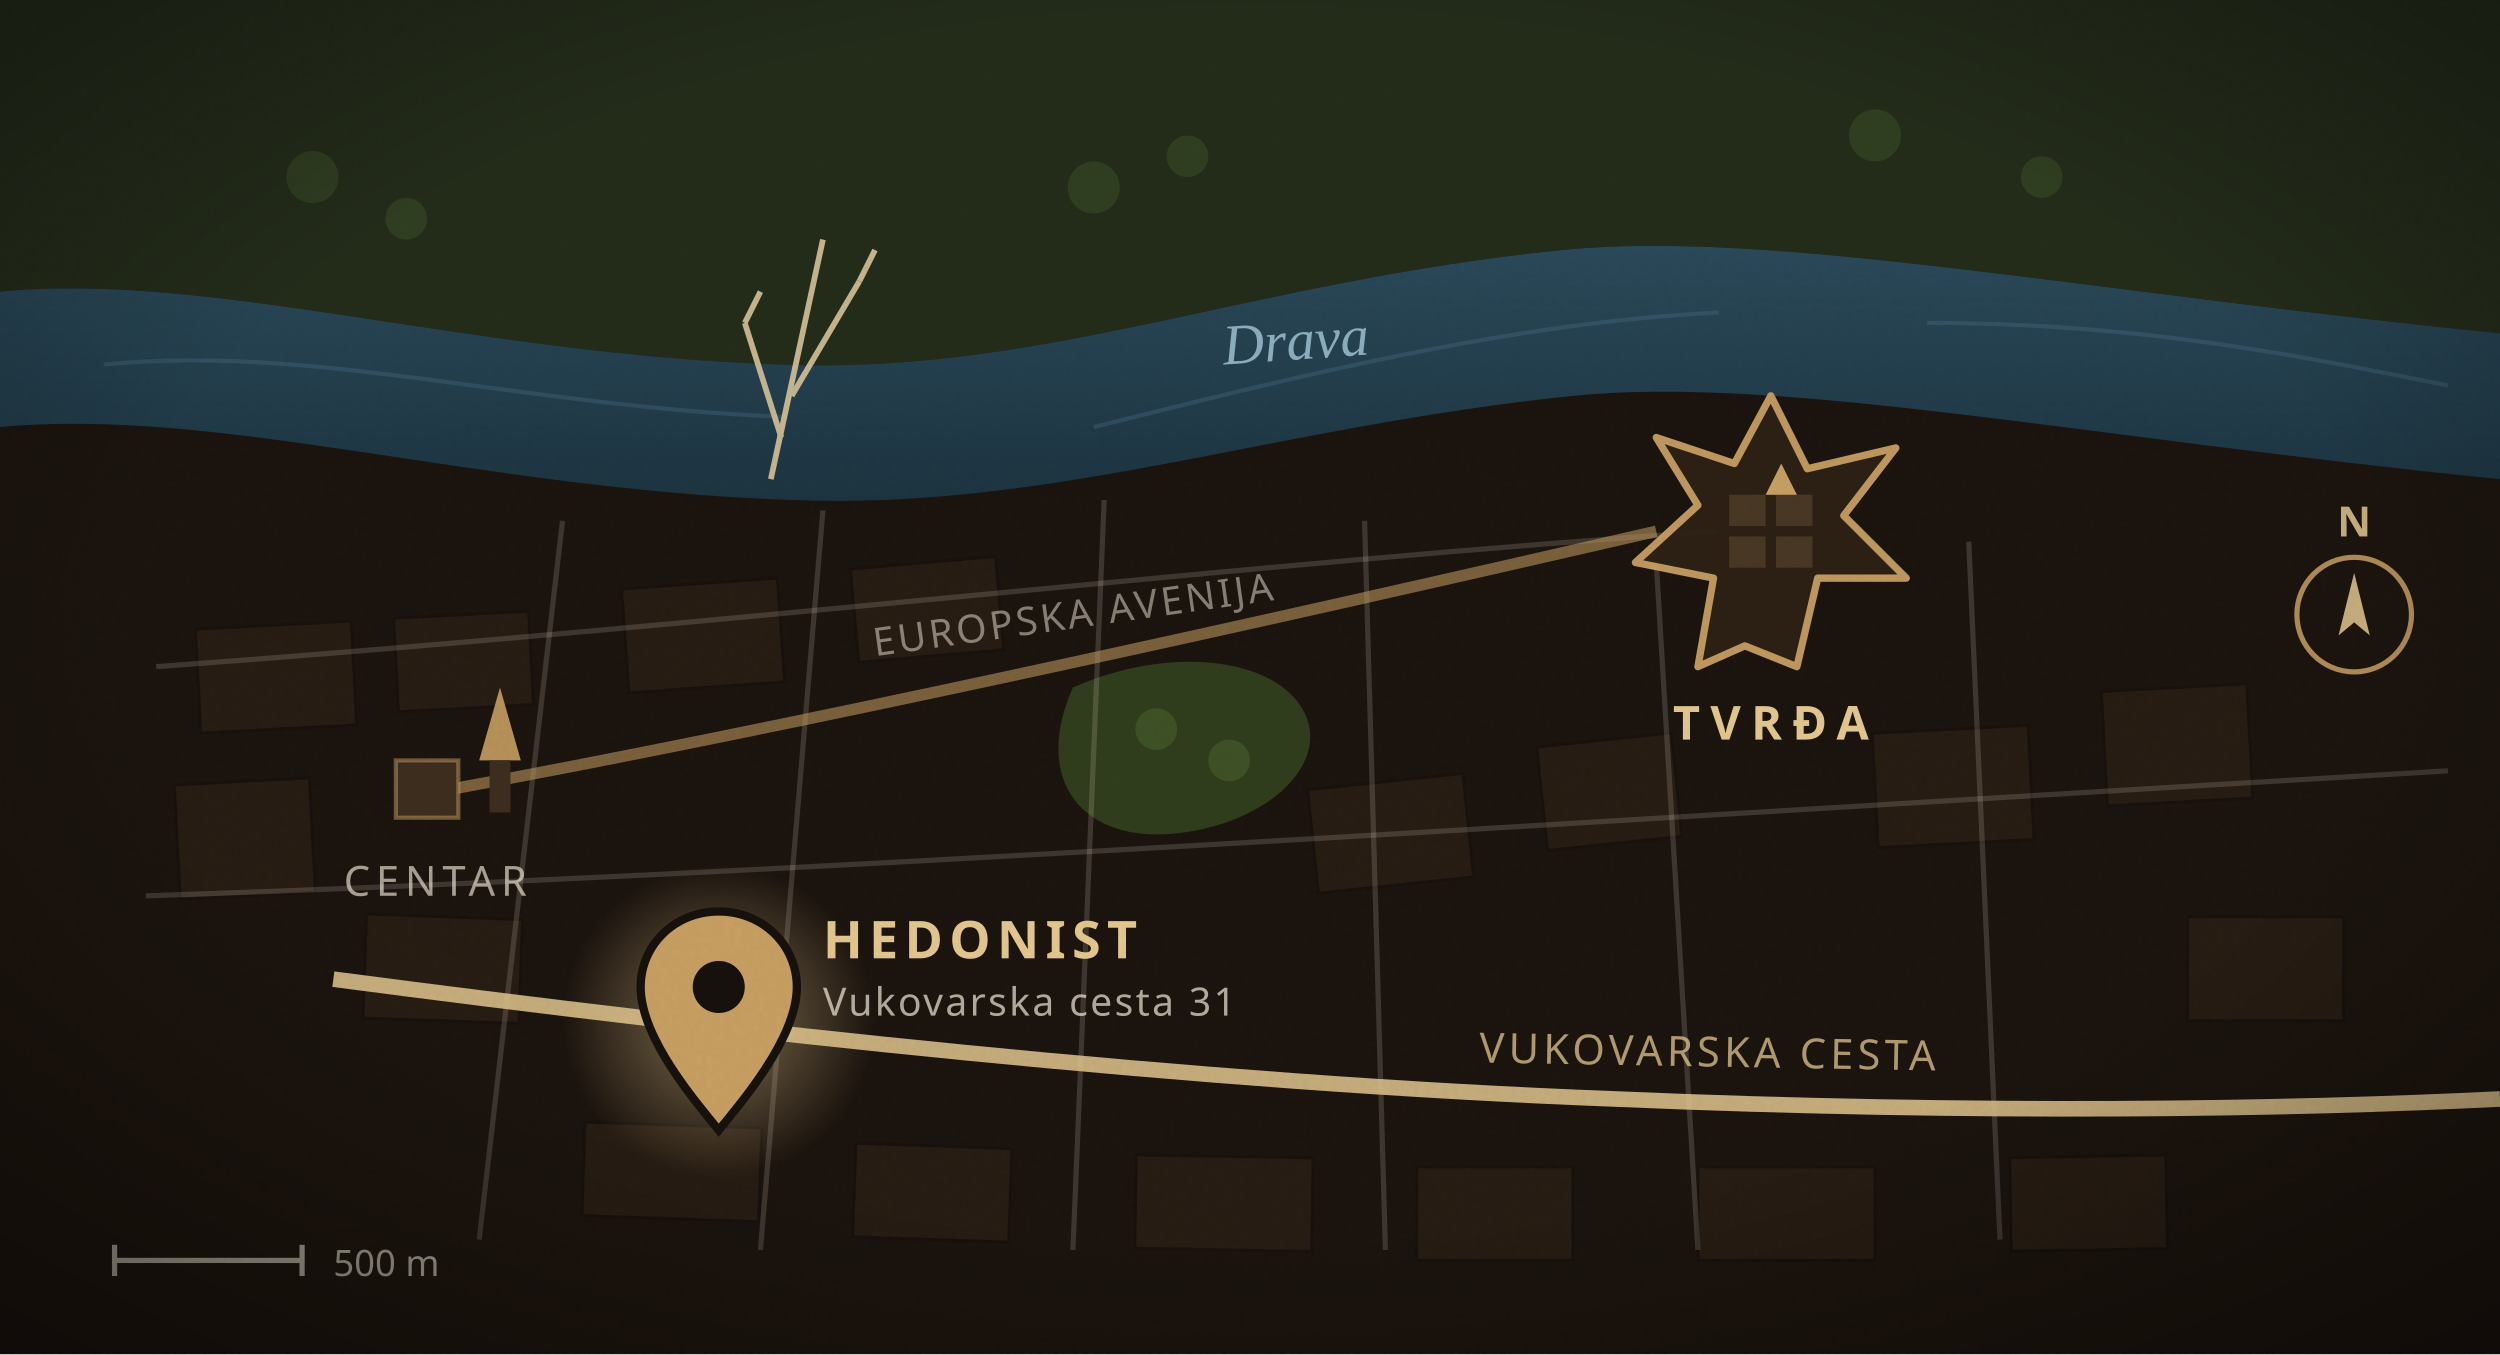
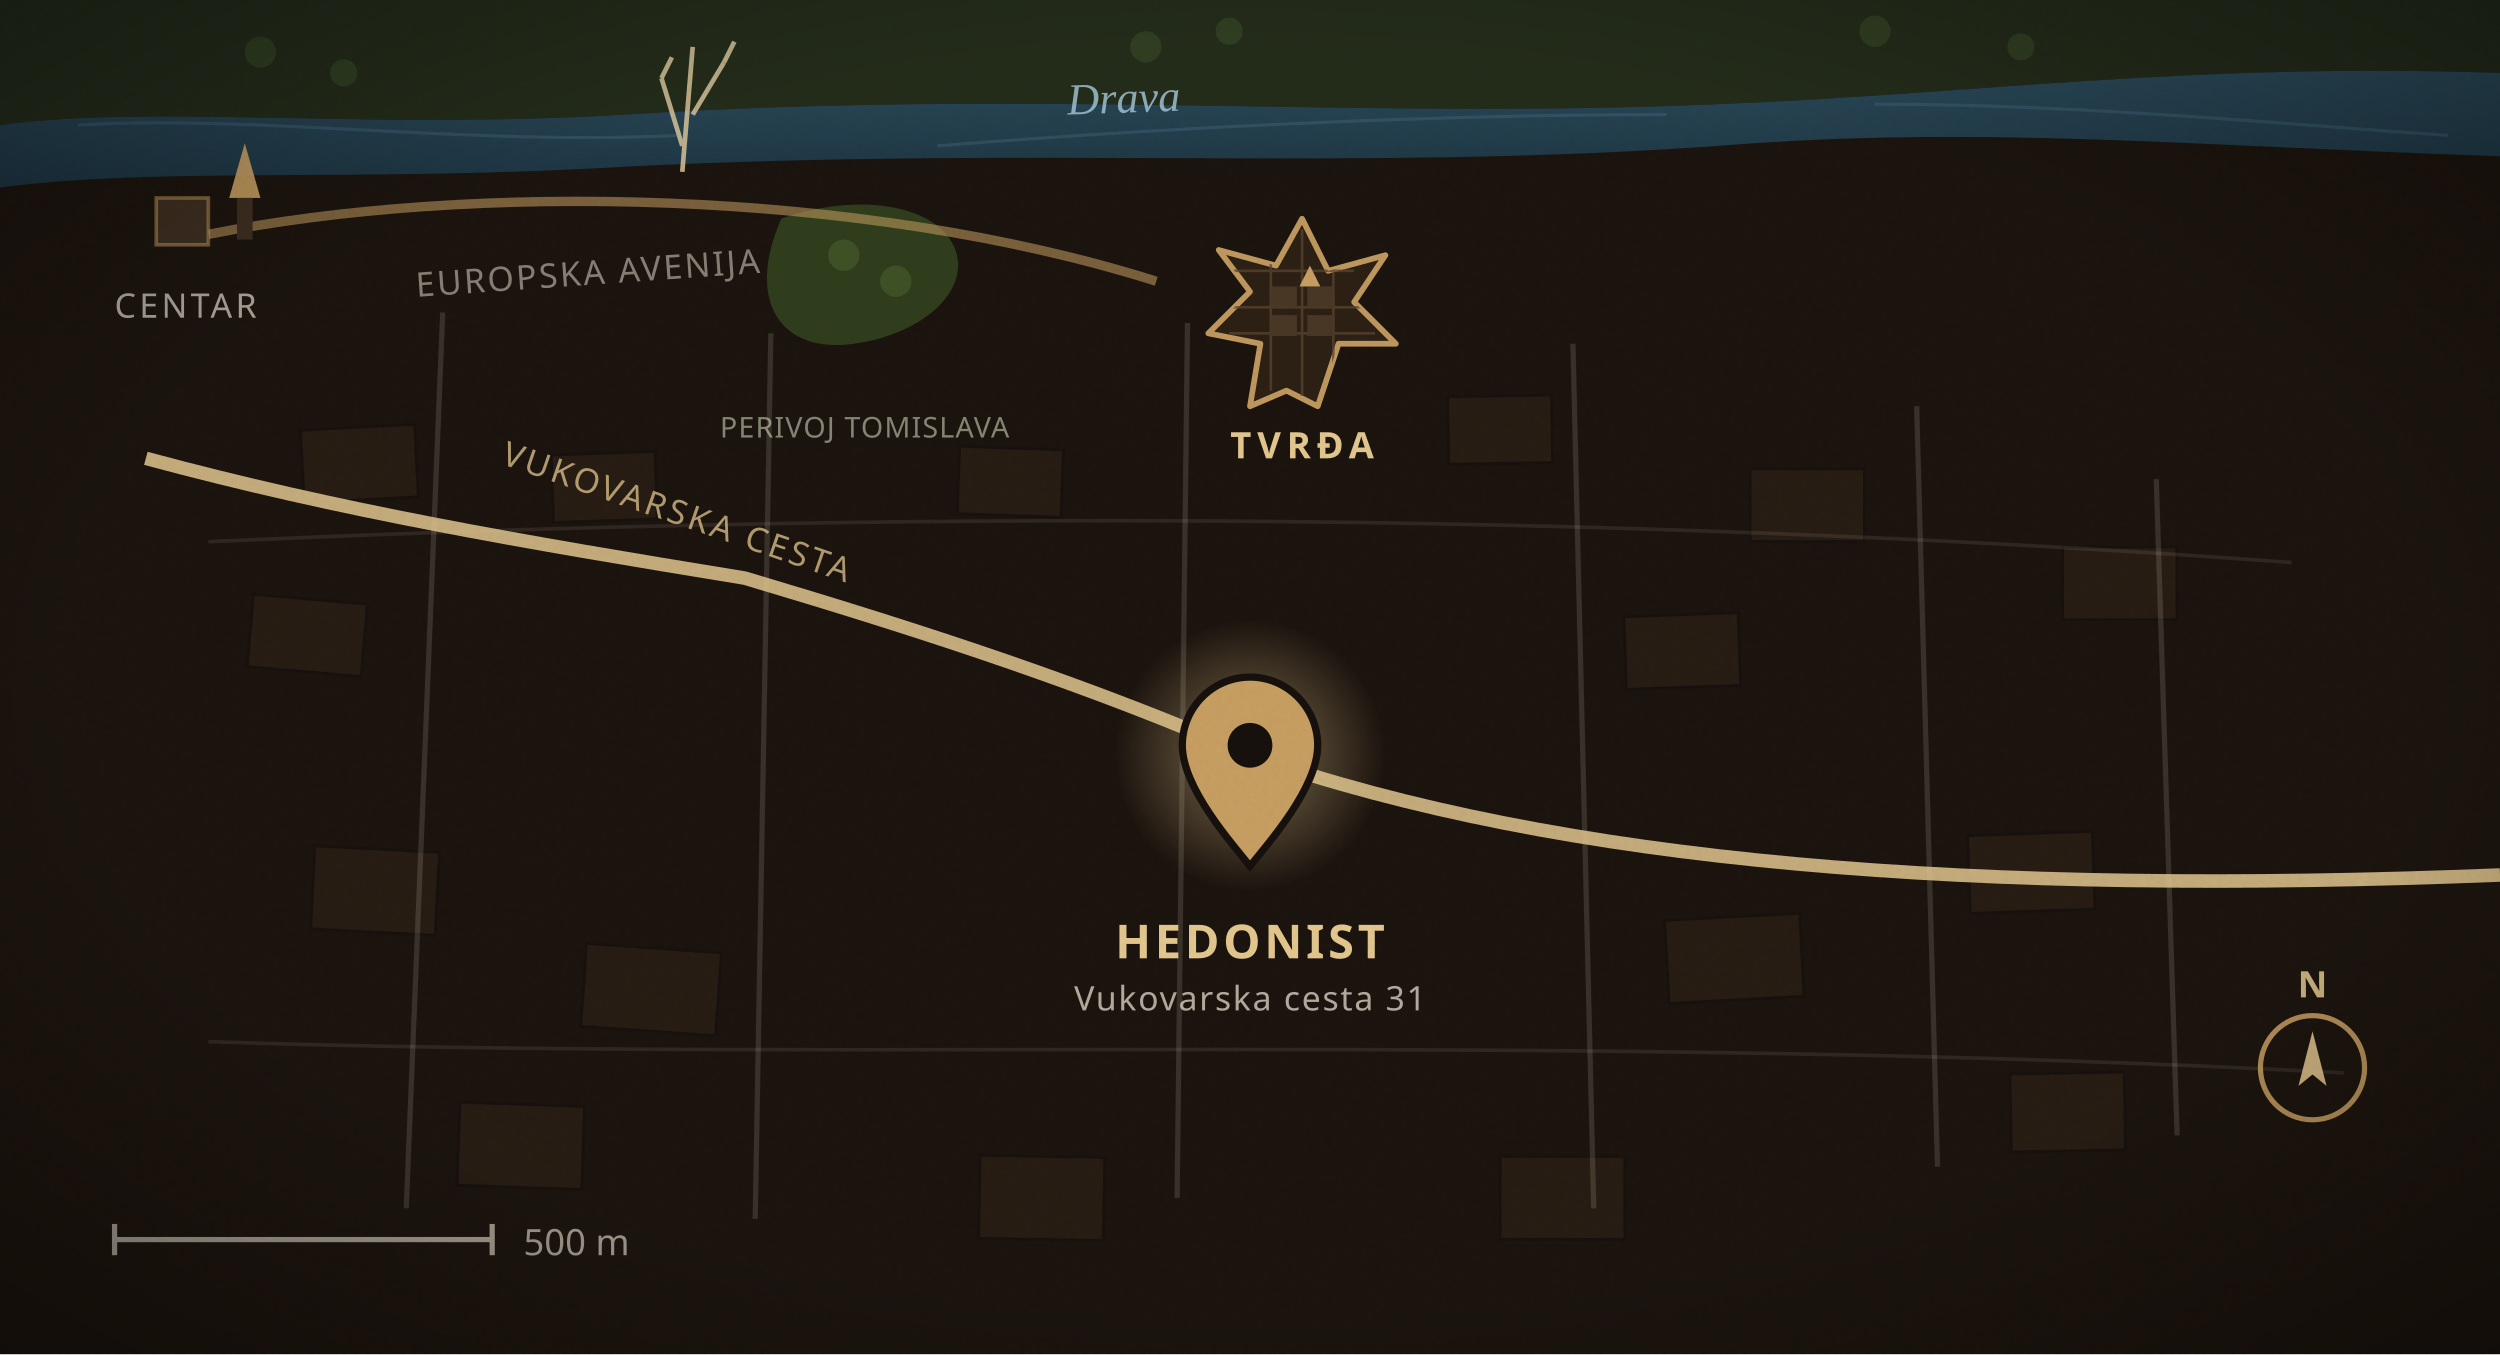
<svg xmlns="http://www.w3.org/2000/svg" viewBox="0 0 480 260" role="img" aria-hidden="true">
  <defs>
    <linearGradient id="water" x1="0" y1="0" x2="0" y2="1">
      <stop offset="0" stop-color="#2b4a5a" />
      <stop offset="1" stop-color="#1d3441" />
    </linearGradient>
    <radialGradient id="pinGlow" cx="50%" cy="50%" r="50%">
      <stop offset="0" stop-color="#e4c88f" stop-opacity="0.5" />
      <stop offset="1" stop-color="#e4c88f" stop-opacity="0" />
    </radialGradient>
-     <radialGradient id="vignette" cx="50%" cy="46%" r="72%">
+     <radialGradient id="vignette" cx="50%" cy="50%" r="75%">
      <stop offset="0.62" stop-color="#000" stop-opacity="0" />
      <stop offset="1" stop-color="#000" stop-opacity="0.4" />
    </radialGradient>
    <filter id="grain">
      <feTurbulence type="fractalNoise" baseFrequency="0.9" numOctaves="2" stitchTiles="stitch" result="noise" />
      <feColorMatrix in="noise" type="matrix" values="0 0 0 0 0  0 0 0 0 0  0 0 0 0 0  0 0 0 0.04 0" />
    </filter>
+     <clipPath id="tvrdjaClip">
+       <path d="M0 -18 L5 -8 L16 -11 L10 -2 L18 6 L7 6 L3 18 L-3 15 L-10 18 L-8 6 L-18 4 L-10 -4 L-16 -12 L-5 -9 Z" />
+     </clipPath>
  </defs>
  <rect width="480" height="260" fill="#1c140e" />
-   <path d="M0 0 H480 V64 C 400,56 340,44 300,48 C 240,54 200,72 150,70 C 90,68 40,52 0,56 Z" fill="#242c1a" />
+   <path d="M0 0 H480 V14 C 420,12 380,18 330,20 C 260,23 200,17 120,22 C 70,25 30,20 0,24 Z" fill="#242c1a" />
  <g fill="#314021" opacity="0.9">
-     <circle cx="60" cy="34" r="5" fill="#314021" />
-     <circle cx="78" cy="42" r="4" fill="#314021" />
-     <circle cx="210" cy="36" r="5" fill="#314021" />
-     <circle cx="228" cy="30" r="4" fill="#314021" />
-     <circle cx="360" cy="26" r="5" fill="#314021" />
-     <circle cx="392" cy="34" r="4" fill="#314021" />
+     <circle cx="50" cy="10" r="3" />
+     <circle cx="66" cy="14" r="2.6" />
+     <circle cx="220" cy="9" r="3" />
+     <circle cx="236" cy="6" r="2.6" />
+     <circle cx="360" cy="6" r="3" />
+     <circle cx="388" cy="9" r="2.6" />
  </g>
-   <path d="M0 56 C 40,52 90,68 150,70 C 200,72 240,54 300,48 C 340,44 400,56 480,64            L480 92 C 400,84 342,72 302,76 C 244,82 202,98 152,96 C 92,94 42,78 0,82 Z" fill="url(#water)" />
-   <g stroke="#4a7088" stroke-width="0.8" fill="none" opacity="0.35">
-     <path d="M20 70 C 60,66 100,78 150,80" />
-     <path d="M210 82 C 250,72 290,62 330,60" />
-     <path d="M370 62 C 410,62 440,68 470,74" />
+   <path d="M0 24 C 30,20 70,25 120,22 C 200,17 260,23 330,20 C 380,18 420,12 480,14            L480 30 C 420,28 380,24 330,28 C 260,33 200,28 120,32 C 70,35 30,32 0,36 Z" fill="url(#water)" />
+   <g stroke="#4a7088" stroke-width="0.6" fill="none" opacity="0.35">
+     <path d="M15 24 C 50,22 90,28 130,26" />
+     <path d="M180 28 C 230,24 280,22 320,22" />
+     <path d="M360 20 C 400,20 440,24 470,26" />
  </g>
-   <text x="235" y="70" font-family="Georgia, 'Times New Roman', serif" font-style="italic" font-size="11" fill="#9fc2d2" opacity="0.85" transform="rotate(-4 235 70)">Drava</text>
+   <text x="205" y="22" font-family="Georgia, 'Times New Roman', serif" font-style="italic" font-size="8.5" fill="#9fc2d2" opacity="0.85" transform="rotate(-2 205 22)">Drava</text>
+   <g stroke="#d8c49a" stroke-width="0.9" fill="none" opacity="0.85">
+     <path d="M131 33 L 133 9" />
+     <path d="M131 28 L 127 15 M133 22 L 139 12" />
+     <path d="M127 15 L 129 11 M139 12 L 141 8" />
+   </g>
  <g fill="#2a1e14" stroke="#17110d" stroke-width="0.6" opacity="0.85">
-     <rect x="38" y="120" width="30" height="20" transform="rotate(-3 53 130)" />
-     <rect x="34" y="150" width="26" height="22" transform="rotate(-3 47 161)" />
-     <rect x="76" y="118" width="26" height="18" transform="rotate(-3 89 127)" />
-     <rect x="120" y="112" width="30" height="20" transform="rotate(-4 135 122)" />
-     <rect x="164" y="108" width="28" height="18" transform="rotate(-5 178 117)" />
-     <rect x="70" y="176" width="30" height="20" transform="rotate(2 85 186)" />
-     <rect x="112" y="216" width="34" height="18" transform="rotate(2 129 225)" />
-     <rect x="164" y="220" width="30" height="18" transform="rotate(2 179 229)" />
-     <rect x="218" y="222" width="34" height="18" transform="rotate(1 235 231)" />
-     <rect x="272" y="224" width="30" height="18" />
-     <rect x="326" y="224" width="34" height="18" />
-     <rect x="386" y="222" width="30" height="18" transform="rotate(-1 401 231)" />
-     <rect x="252" y="150" width="30" height="20" transform="rotate(-6 267 160)" />
-     <rect x="296" y="142" width="26" height="20" transform="rotate(-6 309 152)" />
-     <rect x="360" y="140" width="30" height="22" transform="rotate(-3 375 151)" />
-     <rect x="404" y="132" width="28" height="22" transform="rotate(-3 418 143)" />
-     <rect x="420" y="176" width="30" height="20" />
+     <rect x="58" y="82" width="22" height="14" transform="rotate(-3 69 89)" />
+     <rect x="106" y="87" width="20" height="13" transform="rotate(-2 116 93)" />
+     <rect x="184" y="86" width="20" height="13" transform="rotate(2 194 92)" />
+     <rect x="278" y="76" width="20" height="13" transform="rotate(-1 288 82)" />
+     <rect x="336" y="90" width="22" height="14" transform="rotate(0 347 97)" />
+     <rect x="396" y="105" width="22" height="14" />
+     <rect x="48" y="115" width="22" height="14" transform="rotate(5 59 122)" />
+     <rect x="312" y="118" width="22" height="14" transform="rotate(-2 323 125)" />
+     <rect x="60" y="163" width="24" height="16" transform="rotate(3 72 171)" />
+     <rect x="112" y="182" width="26" height="16" transform="rotate(4 125 190)" />
+     <rect x="320" y="176" width="26" height="16" transform="rotate(-3 333 184)" />
+     <rect x="378" y="160" width="24" height="15" transform="rotate(-2 390 167)" />
+     <rect x="88" y="212" width="24" height="16" transform="rotate(2 100 220)" />
+     <rect x="188" y="222" width="24" height="16" transform="rotate(1 200 230)" />
+     <rect x="288" y="222" width="24" height="16" />
+     <rect x="386" y="206" width="22" height="15" transform="rotate(-1 397 213)" />
  </g>
-   <path d="M206 132 C 224,124 244,126 250,136 C 256,146 244,158 226,160 C 208,162 198,150 206,132 Z" fill="#33421f" opacity="0.9" />
-   <circle cx="222" cy="140" r="4" fill="#3f5226" />
-   <circle cx="236" cy="146" r="4" fill="#3f5226" />
-   <g stroke="#f4ecdb" stroke-opacity="0.16" stroke-width="1" fill="none">
-     <path d="M108 100 L 92 238" />
-     <path d="M158 98 L 146 240" />
-     <path d="M212 96 L 206 240" />
-     <path d="M262 100 L 266 240" />
-     <path d="M318 108 L 326 240" />
-     <path d="M378 104 L 384 238" />
-     <path d="M30 128 C 140,120 240,108 330,102" />
-     <path d="M28 172 C 150,168 300,158 470,148" />
+   <path d="M150 42 C 164,37 179,39 183,47 C 187,55 178,64 164,66 C 150,68 143,58 150,42 Z" fill="#33421f" opacity="0.9" />
+   <circle cx="162" cy="49" r="3" fill="#3f5226" />
+   <circle cx="172" cy="54" r="3" fill="#3f5226" />
+   <text x="166" y="84" text-anchor="middle" font-family="Jost, 'Segoe UI', sans-serif" font-size="5.5" letter-spacing="0.04em" fill="#dce8c8" opacity="0.55">PERIVOJ TOMISLAVA</text>
+   <g stroke="#f4ecdb" stroke-opacity="0.14" stroke-width="1" fill="none">
+     <path d="M85 60 L 78 232" />
+     <path d="M148 64 L 145 234" />
+     <path d="M228 62 L 226 230" />
+     <path d="M302 66 L 306 232" />
+     <path d="M368 78 L 372 224" />
+     <path d="M414 92 L 418 218" />
  </g>
-   <path d="M84 152 C 150,140 240,120 318,102" stroke="#c9a063" stroke-opacity="0.55" stroke-width="2.2" fill="none" />
-   <text x="168" y="126" font-family="Jost, 'Segoe UI', sans-serif" font-size="7.5" letter-spacing="0.08em" fill="#f4ecdb" opacity="0.5" transform="rotate(-8 168 126)">EUROPSKA AVENIJA</text>
-   <path d="M64 188 C 140,198 230,208 310,211 C 380,214 440,213 480,211" stroke="#e4c88f" stroke-opacity="0.85" stroke-width="3" fill="none" />
-   <text x="284" y="204" font-family="Jost, 'Segoe UI', sans-serif" font-size="8" letter-spacing="0.1em" fill="#e4c88f" opacity="0.75" transform="rotate(1 284 204)">VUKOVARSKA CESTA</text>
-   <g stroke="#d8c49a" stroke-width="1.1" fill="none" opacity="0.9">
-     <path d="M148 92 L 158 46" />
-     <path d="M150 84 L 143 62 M152 76 L 165 54" />
-     <path d="M143 62 L 146 56 M165 54 L 168 48" />
+   <g stroke="#f4ecdb" stroke-opacity="0.09" stroke-width="0.7" fill="none">
+     <path d="M40 104 C 150,99 290,97 440,108" />
+     <path d="M40 200 C 160,204 300,198 450,206" />
  </g>
+   <path d="M40 45 C 90,35 165,36 222,54" stroke="#c9a063" stroke-opacity="0.55" stroke-width="1.8" fill="none" />
+   <text x="80" y="57" font-family="Jost, 'Segoe UI', sans-serif" font-size="6.5" letter-spacing="0.07em" fill="#f4ecdb" opacity="0.5" transform="rotate(-4 80 57)">EUROPSKA AVENIJA</text>
+   <path d="M28 88 C 65,98 100,104 143,111 C 180,122 210,132 240,145 C 300,166 380,172 480,168" stroke="#e4c88f" stroke-opacity="0.85" stroke-width="2.6" fill="none" />
+   <text x="96" y="89" font-family="Jost, 'Segoe UI', sans-serif" font-size="6.5" letter-spacing="0.09em" fill="#e4c88f" opacity="0.75" transform="rotate(19 96 89)">VUKOVARSKA CESTA</text>
  <g>
-     <rect x="76" y="146" width="12" height="11" fill="#3d2e20" stroke="#c9a063" stroke-opacity="0.5" stroke-width="0.8" />
-     <path d="M92 146 l4 -14 l4 14 Z" fill="#c9a063" opacity="0.9" />
-     <rect x="94" y="146" width="4" height="10" fill="#3d2e20" />
-     <text x="66" y="172" font-family="Jost, 'Segoe UI', sans-serif" font-size="8" letter-spacing="0.14em" fill="#f4ecdb" opacity="0.65">CENTAR</text>
+     <rect x="30" y="38" width="10" height="9" fill="#3d2e20" stroke="#c9a063" stroke-opacity="0.5" stroke-width="0.7" />
+     <path d="M44 38 l3 -10.5 l3 10.5 Z" fill="#c9a063" opacity="0.9" />
+     <rect x="45.5" y="38" width="3" height="8" fill="#3d2e20" />
+     <text x="22" y="61" font-family="Jost, 'Segoe UI', sans-serif" font-size="6.5" letter-spacing="0.1em" fill="#f4ecdb" opacity="0.65">CENTAR</text>
  </g>
-   <g transform="translate(340,102)">
-     <path d="M0 -26 L7 -12 L24 -16 L14 -3 L26 9 L9 9 L5 26 L-5 22 L-14 26 L-11 9 L-26 6 L-14 -5 L-22 -18 L-7 -13 Z" fill="#2e2114" stroke="#c9a063" stroke-width="1.4" stroke-linejoin="round" opacity="0.95" />
+   <g transform="translate(250,60)">
+     <path d="M0 -18 L5 -8 L16 -11 L10 -2 L18 6 L7 6 L3 18 L-3 15 L-10 18 L-8 6 L-18 4 L-10 -4 L-16 -12 L-5 -9 Z" fill="#2e2114" stroke="#c9a063" stroke-width="1.1" stroke-linejoin="round" opacity="0.95" />
+     <g clip-path="url(#tvrdjaClip)" stroke="#5a4632" stroke-width="0.5" opacity="0.75">
+       <path d="M-14 -8 L10 -8" />
+       <path d="M-15 -1 L14 -1" />
+       <path d="M-14 4 L14 4" />
+       <path d="M-6 -15 L-6 15" />
+       <path d="M0 -16 L0 16" />
+       <path d="M6 -14 L6 16" />
+     </g>
    <g fill="#4a3826">
-       <rect x="-8" y="-7" width="7" height="6" />
-       <rect x="1" y="-7" width="7" height="6" />
-       <rect x="-8" y="1" width="7" height="6" />
-       <rect x="1" y="1" width="7" height="6" />
+       <rect x="-6" y="-5" width="5" height="4" />
+       <rect x="1" y="-5" width="5" height="4" />
+       <rect x="-6" y="0.5" width="5" height="4" />
+       <rect x="1" y="0.5" width="5" height="4" />
    </g>
-     <path d="M-1 -7 l3 -6 l3 6 Z" fill="#c9a063" />
-     <text x="0" y="40" text-anchor="middle" font-family="Jost, 'Segoe UI', sans-serif" font-size="9" letter-spacing="0.22em" fill="#e4c88f" font-weight="600">TVRĐA</text>
+     <path d="M-0.5 -5 l2 -4 l2 4 Z" fill="#c9a063" />
+     <text x="0" y="28" text-anchor="middle" font-family="Jost, 'Segoe UI', sans-serif" font-size="7" letter-spacing="0.16em" fill="#e4c88f" font-weight="600">TVRĐA</text>
  </g>
-   <circle cx="138" cy="196" r="30" fill="url(#pinGlow)" />
-   <g transform="translate(138,192)">
-     <path d="M0 -17 C8.5 -17 15 -10.5 15 -2.5 C15 7.5 4 20 0 25 C-4 20 -15 7.5 -15 -2.5 C-15 -10.5 -8.5 -17 0 -17 Z" fill="#c9a063" stroke="#17110d" stroke-width="1.6" />
-     <circle cx="0" cy="-2.5" r="5" fill="#17110d" />
+   <circle cx="240" cy="145" r="26" fill="url(#pinGlow)" />
+   <g transform="translate(240,145)">
+     <path d="M0 -15 C7.2 -15 13 -9.1 13 -1.9 C13 6.3 3.4 17 0 21.3 C-3.4 17 -13 6.3 -13 -1.9 C-13 -9.1 -7.2 -15 0 -15 Z" fill="#c9a063" stroke="#17110d" stroke-width="1.4" />
+     <circle cx="0" cy="-1.9" r="4.3" fill="#17110d" />
  </g>
-   <text x="158" y="184" font-family="Jost, 'Segoe UI', sans-serif" font-size="10" font-weight="700" letter-spacing="0.12em" fill="#e4c88f">HEDONIST</text>
-   <text x="158" y="195" font-family="Jost, 'Segoe UI', sans-serif" font-size="7.5" letter-spacing="0.06em" fill="#f4ecdb" opacity="0.7">Vukovarska cesta 31</text>
-   <g transform="translate(452,118)" opacity="0.85">
-     <circle r="11" fill="none" stroke="#c9a063" stroke-width="1" />
-     <path d="M0 -8 L3 4 L0 1.5 L-3 4 Z" fill="#e4c88f" />
-     <text y="-15" text-anchor="middle" font-family="Jost, 'Segoe UI', sans-serif" font-size="8" fill="#e4c88f" font-weight="600">N</text>
+   <text x="240" y="184" text-anchor="middle" font-family="Jost, 'Segoe UI', sans-serif" font-size="9" font-weight="700" letter-spacing="0.08em" fill="#e4c88f">HEDONIST</text>
+   <text x="240" y="194" text-anchor="middle" font-family="Jost, 'Segoe UI', sans-serif" font-size="6.5" letter-spacing="0.05em" fill="#f4ecdb" opacity="0.7">Vukovarska cesta 31</text>
+   <g transform="translate(444,205)" opacity="0.85">
+     <circle r="10" fill="none" stroke="#c9a063" stroke-width="1" />
+     <path d="M0 -7 L2.7 3.5 L0 1.3 L-2.7 3.5 Z" fill="#e4c88f" />
+     <text y="-13.5" text-anchor="middle" font-family="Jost, 'Segoe UI', sans-serif" font-size="7" fill="#e4c88f" font-weight="600">N</text>
  </g>
-   <g transform="translate(22,242)" opacity="0.6">
-     <path d="M0 0 H36" stroke="#f4ecdb" stroke-width="1" />
-     <path d="M0 -3 V3 M36 -3 V3" stroke="#f4ecdb" stroke-width="1" />
-     <text x="42" y="3" font-family="Jost, 'Segoe UI', sans-serif" font-size="7" fill="#f4ecdb">500 m</text>
+   <g transform="translate(22,238)" opacity="0.6">
+     <path d="M0 0 H72.5" stroke="#f4ecdb" stroke-width="1" />
+     <path d="M0 -3 V3 M72.5 -3 V3" stroke="#f4ecdb" stroke-width="1" />
+     <text x="78.5" y="3" font-family="Jost, 'Segoe UI', sans-serif" font-size="7" fill="#f4ecdb">500 m</text>
  </g>
  <rect width="480" height="260" fill="url(#vignette)" />
  <rect width="480" height="260" filter="url(#grain)" />
</svg>
